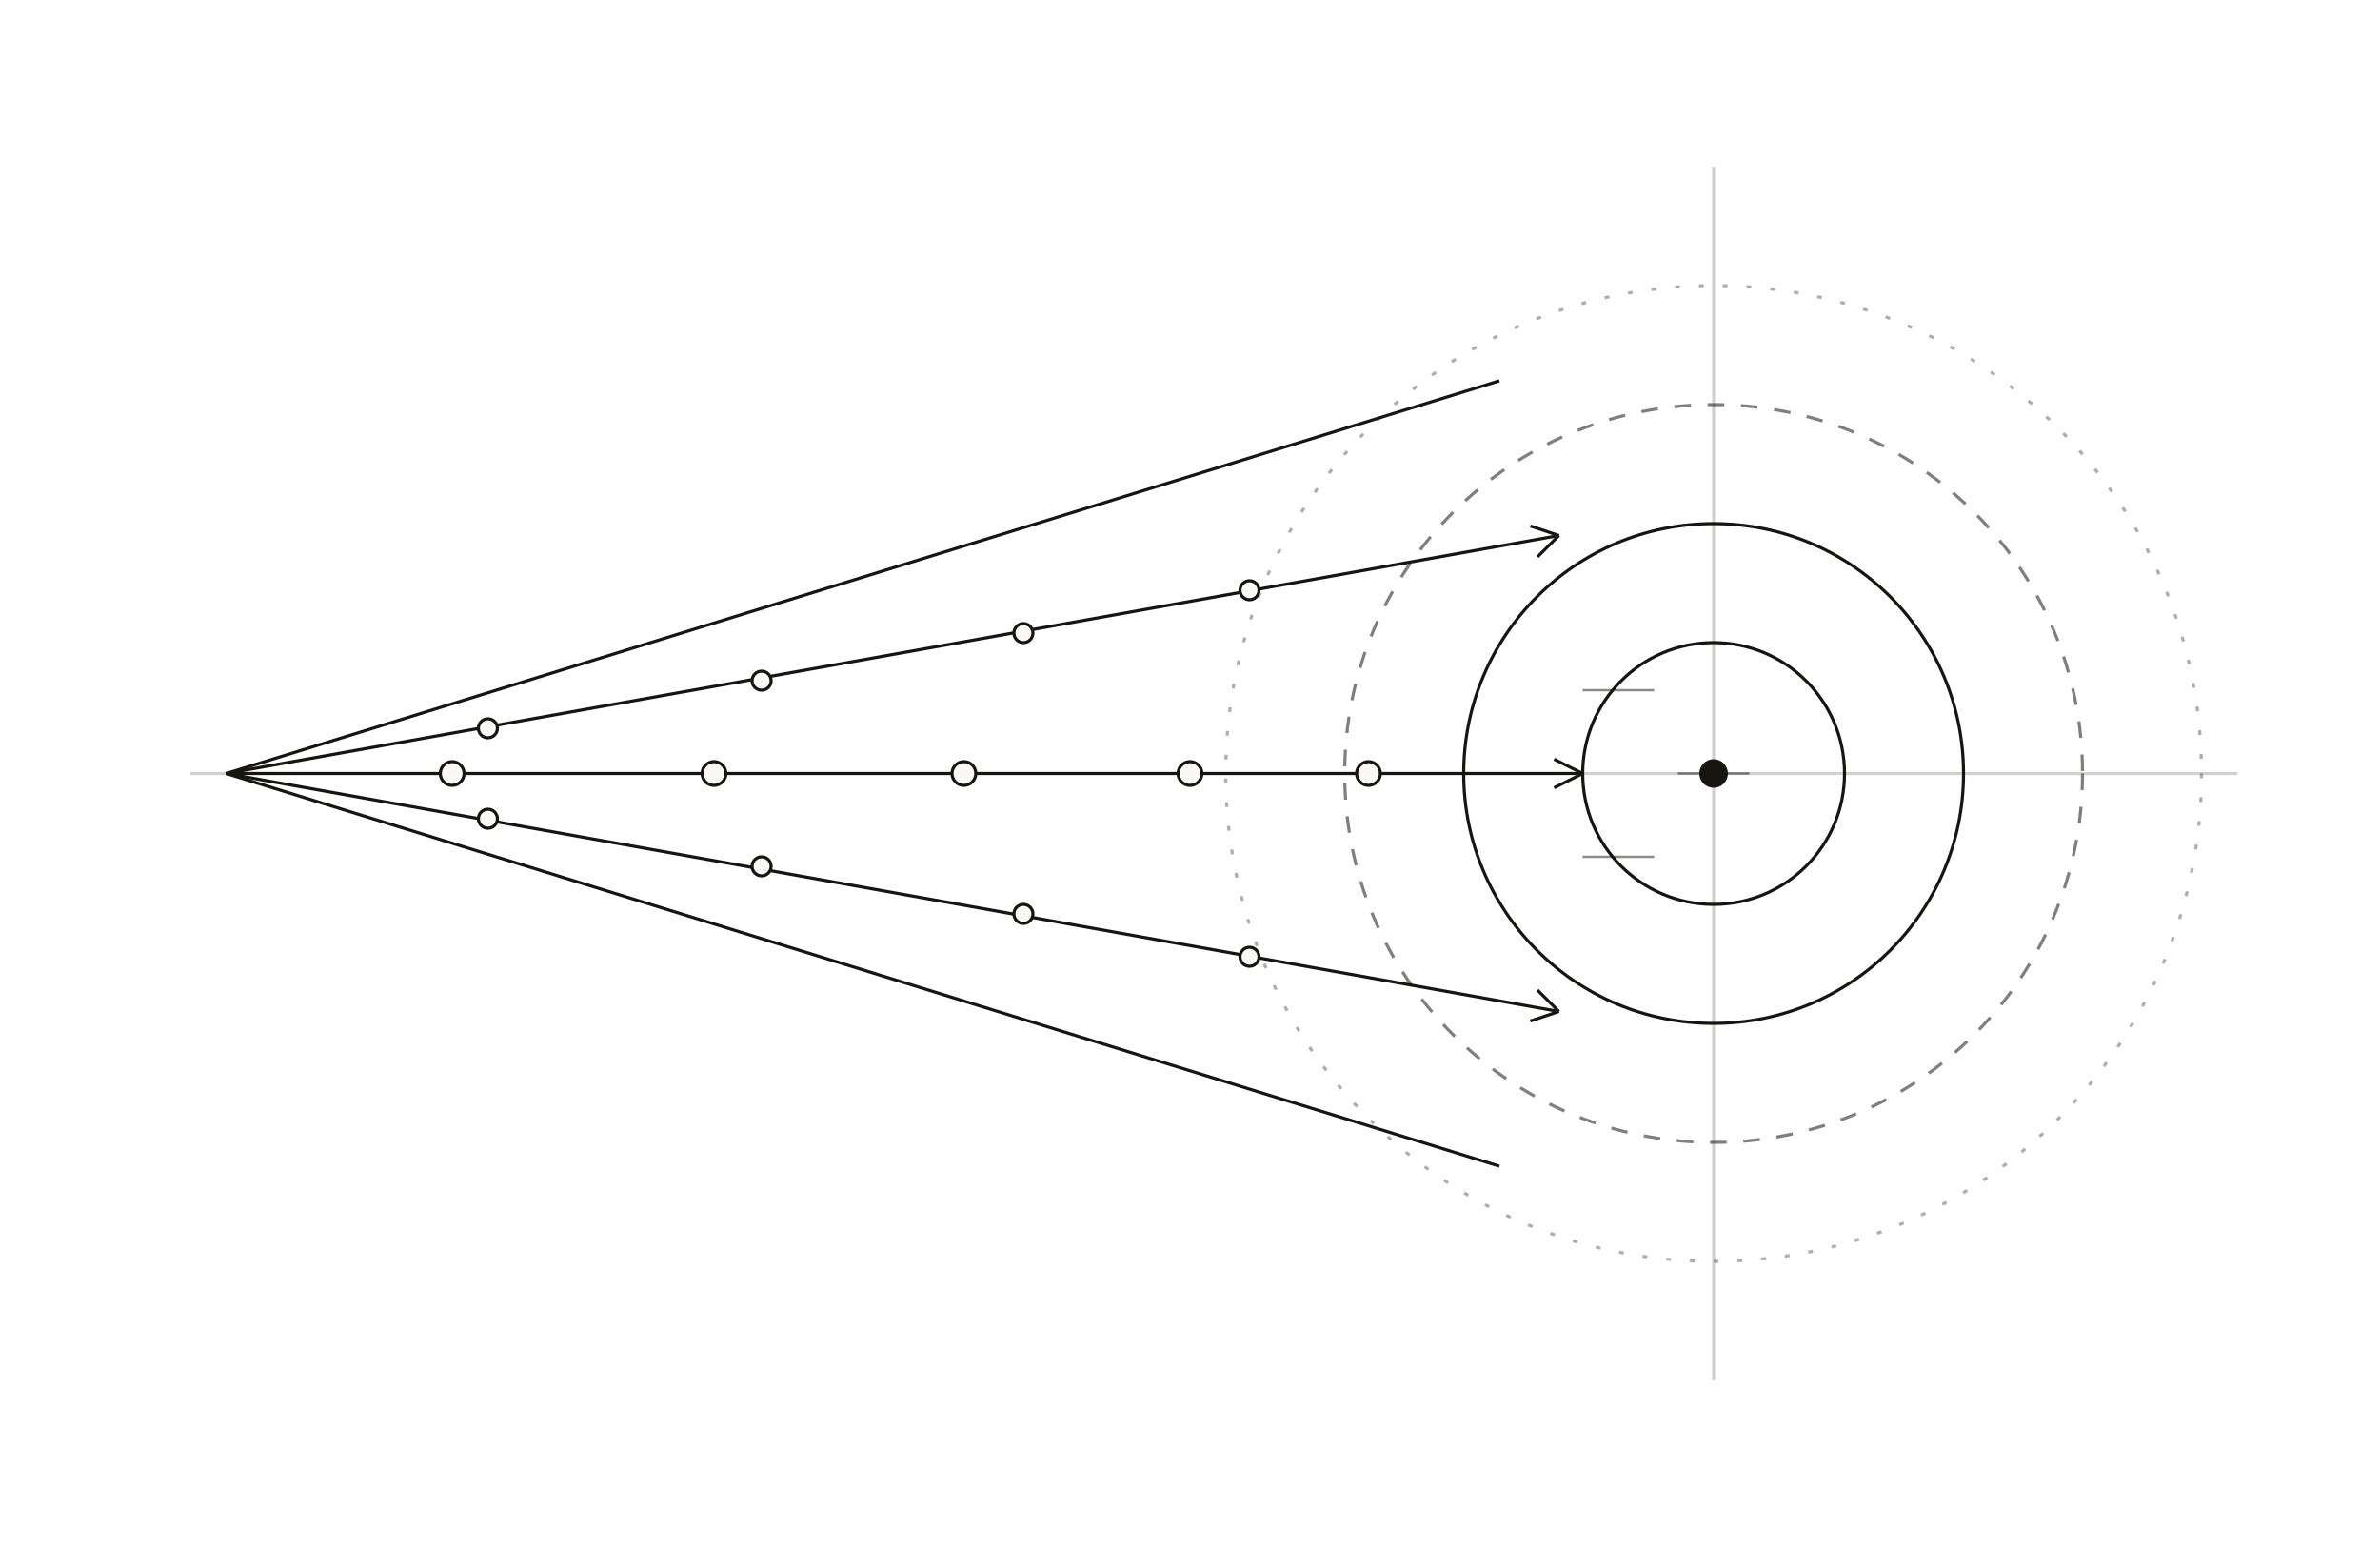
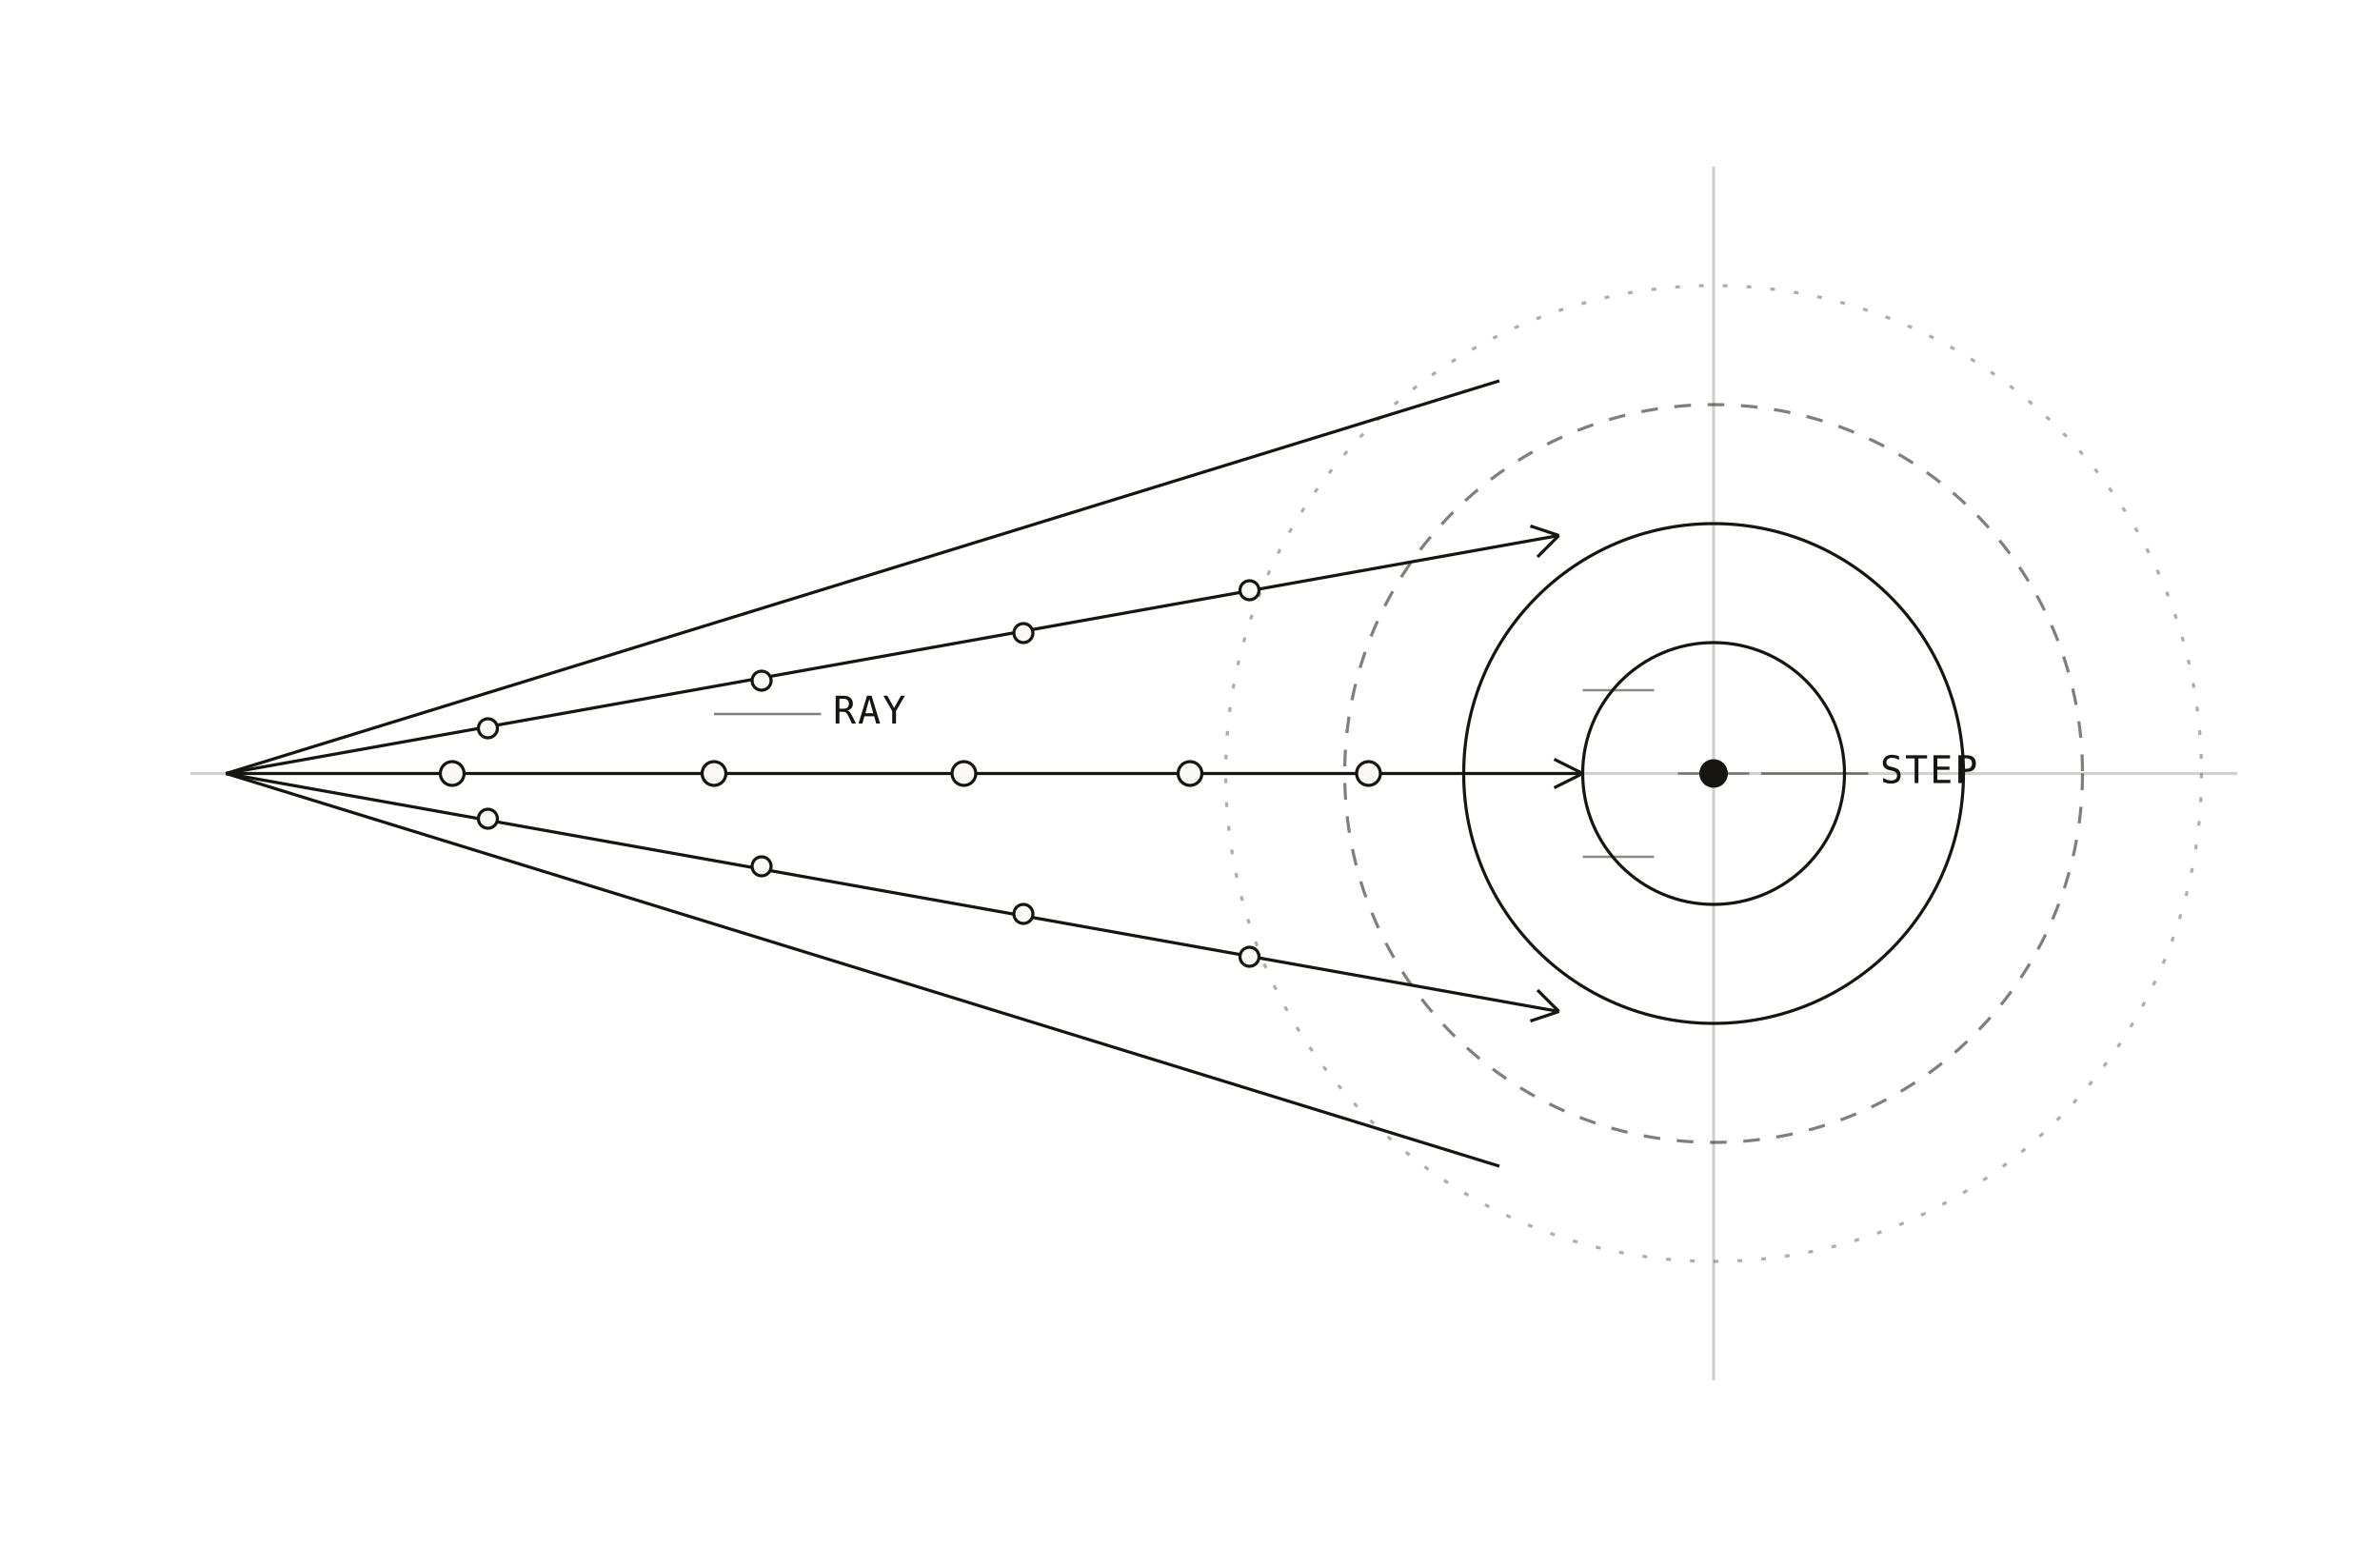
<svg xmlns="http://www.w3.org/2000/svg" viewBox="0 0 1000 650" fill="none">
  <g stroke="#17150f" stroke-width="1.3">
    <circle cx="720" cy="325" r="55" />
    <circle cx="720" cy="325" r="105" />
    <circle cx="720" cy="325" r="155" stroke-dasharray="7 7" opacity=".55" />
    <circle cx="720" cy="325" r="205" stroke-dasharray="2 8" opacity=".35" />
    <path d="M80 325H940" opacity=".2" />
    <path d="M720 70V580" opacity=".2" />
    <path d="M95 325L665 325" />
    <path d="M95 325L655 225" />
    <path d="M95 325L655 425" />
    <path d="M95 325L630 160" />
    <path d="M95 325L630 490" />
    <path d="M665 325l-12-6M665 325l-12 6" />
    <path d="M655 225l-12-4M655 225l-9 9" />
    <path d="M655 425l-12 4M655 425l-9-9" />
  </g>
  <g fill="#faf9f7" stroke="#17150f" stroke-width="1.3">
    <circle cx="190" cy="325" r="5" />
    <circle cx="300" cy="325" r="5" />
    <circle cx="405" cy="325" r="5" />
    <circle cx="500" cy="325" r="5" />
    <circle cx="575" cy="325" r="5" />
    <circle cx="205" cy="306" r="4" />
    <circle cx="320" cy="286" r="4" />
    <circle cx="430" cy="266" r="4" />
    <circle cx="525" cy="248" r="4" />
    <circle cx="205" cy="344" r="4" />
    <circle cx="320" cy="364" r="4" />
    <circle cx="430" cy="384" r="4" />
    <circle cx="525" cy="402" r="4" />
  </g>
  <circle cx="720" cy="325" r="6" fill="#17150f" />
  <g stroke="#17150f" stroke-width="1">
    <path d="M665 290H695M665 360H695" opacity=".5" />
    <path d="M705 325H735" opacity=".5" />
  </g>
+   <g stroke="#17150f" stroke-width="1">
+     <path d="M300 300H345" opacity=".55" />
+     <path d="M740 325H785" opacity=".55" />
+   </g>
+   <g fill="#17150f" font-family="monospace" font-size="16" letter-spacing=".05em">
+     <text x="350" y="304">RAY</text>
+     <text x="790" y="329">STEP</text>
+   </g>
</svg>
